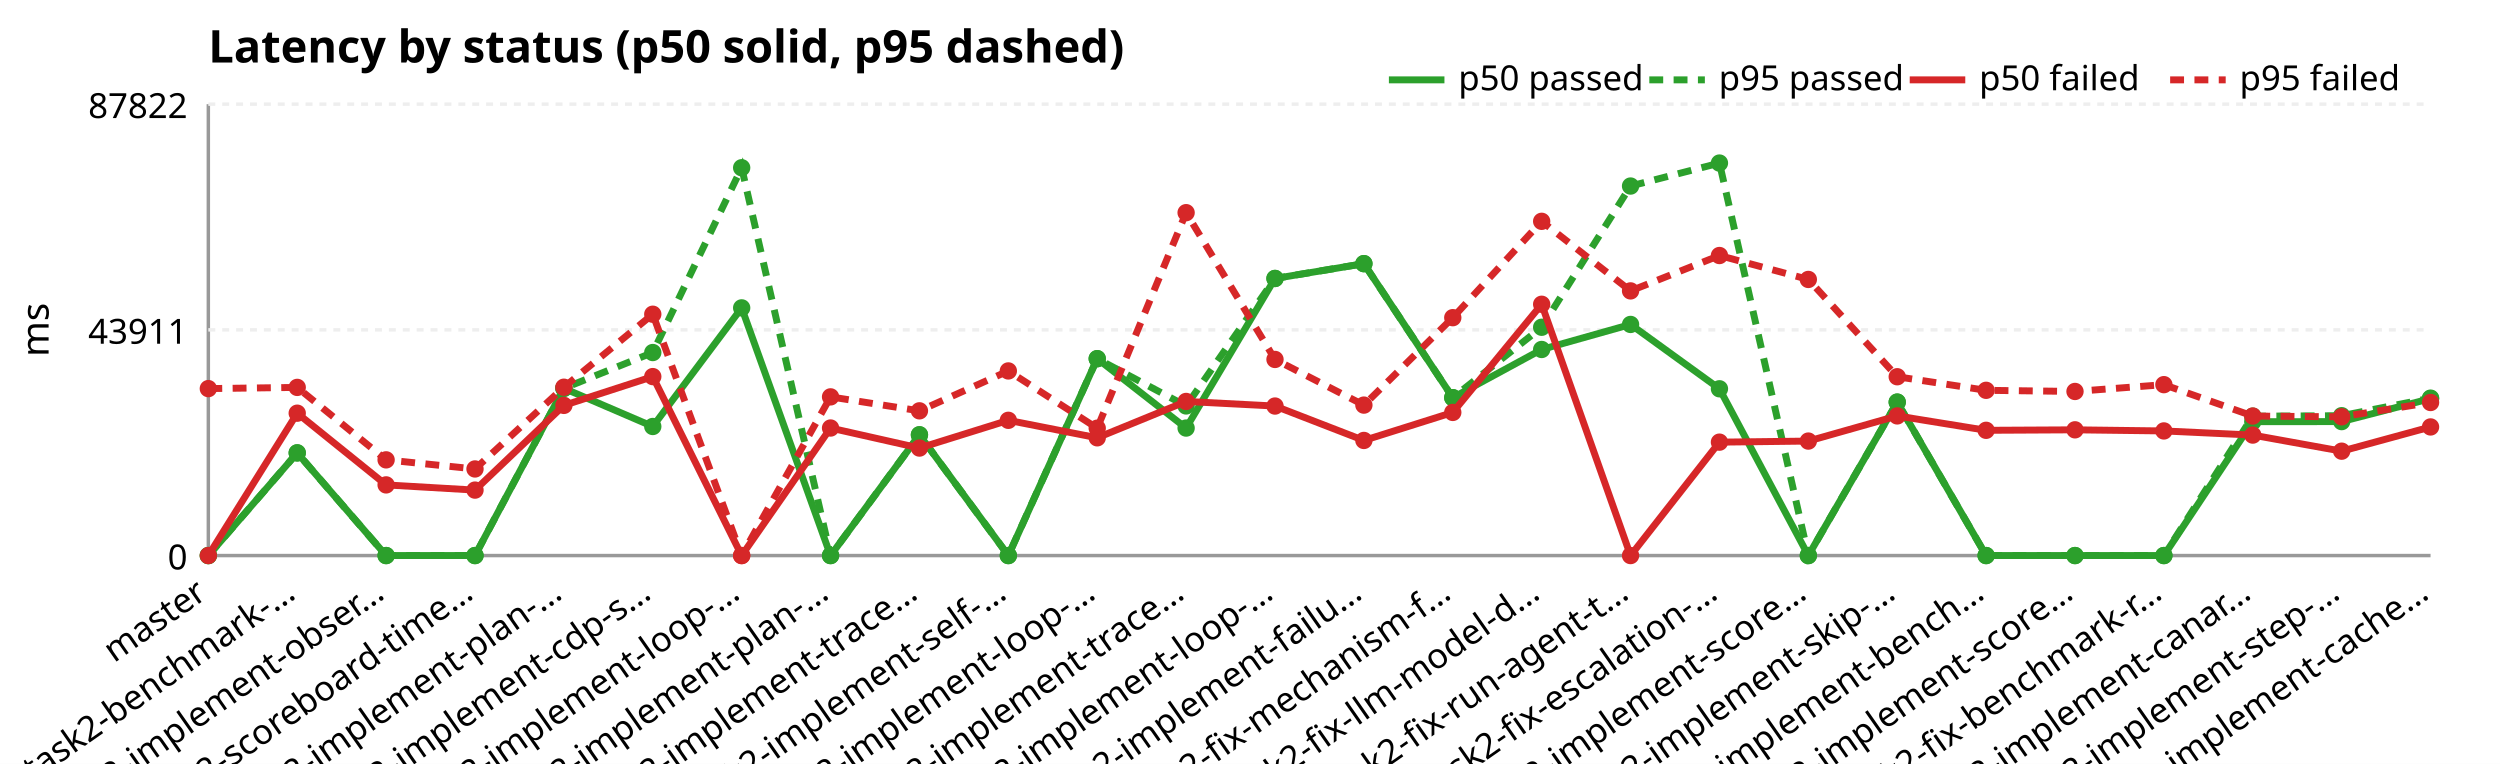
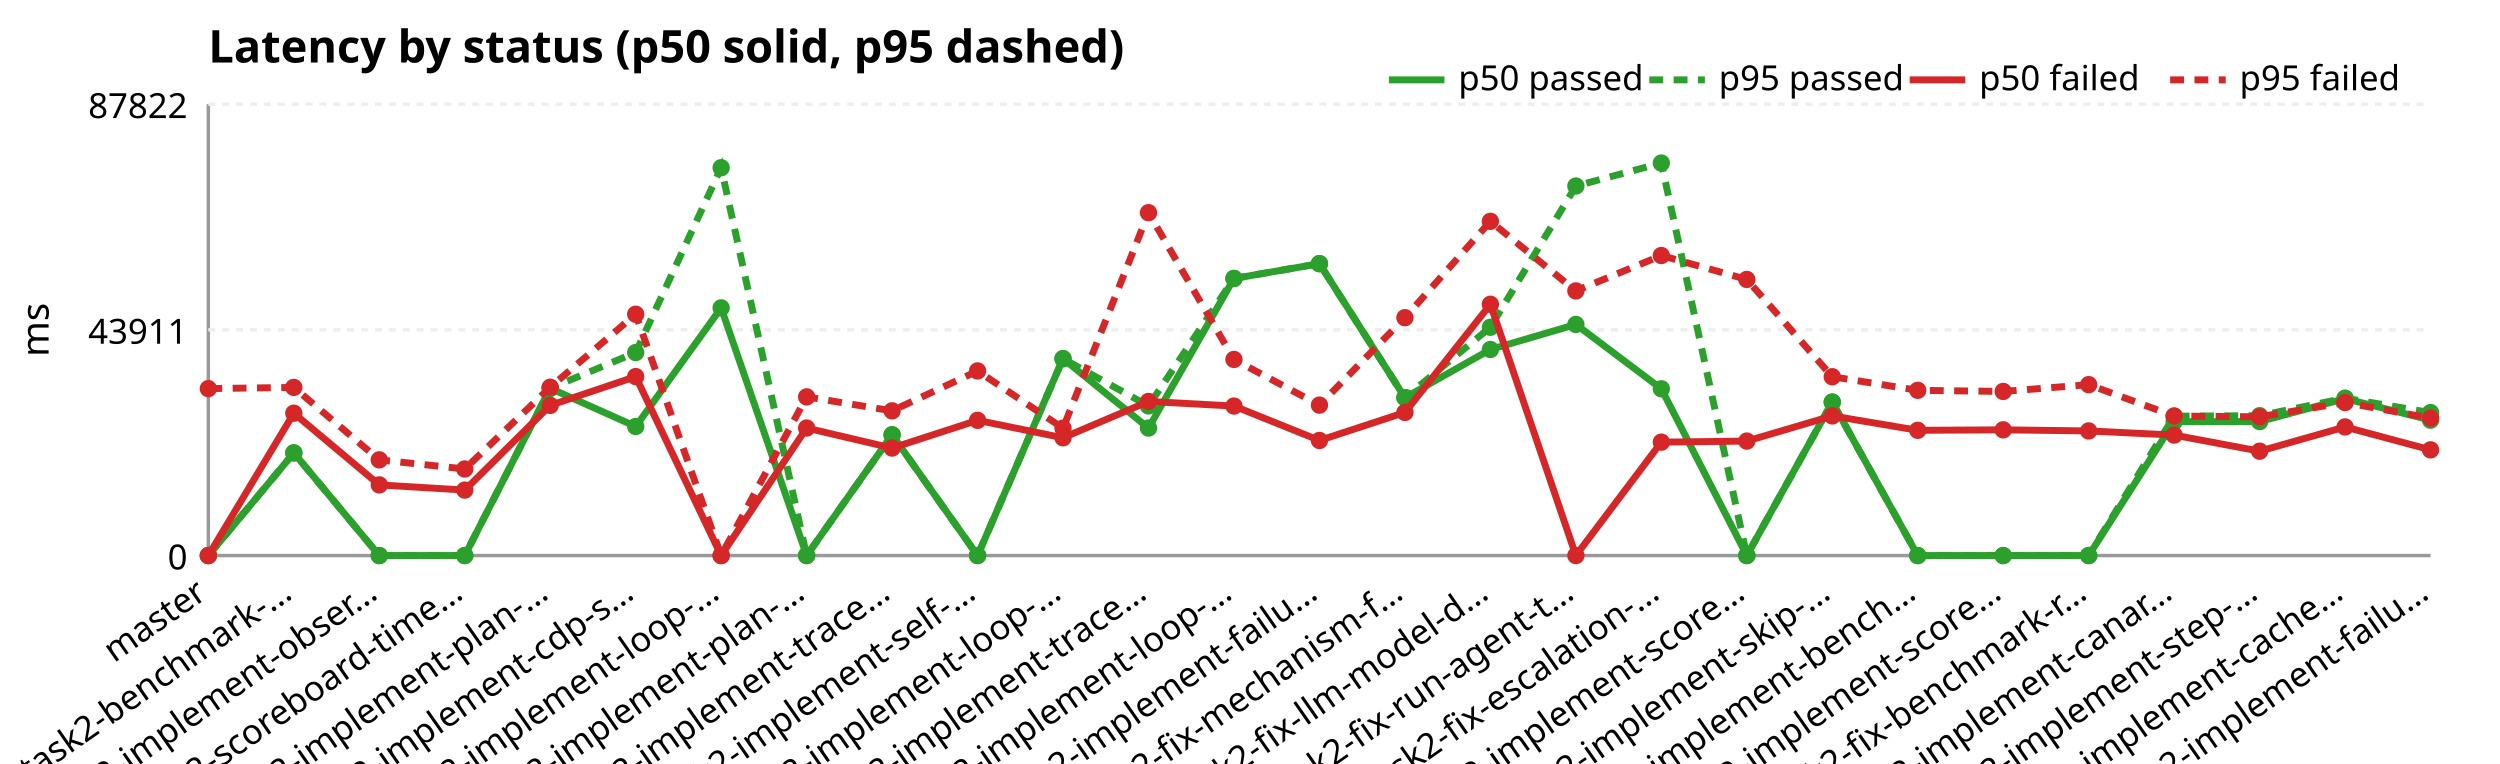
<svg xmlns="http://www.w3.org/2000/svg" viewBox="0 0 720 220" width="720" height="220" font-family="sans-serif">
  <rect width="100%" height="100%" fill="#fff" />
  <text x="60" y="18" font-size="13" font-weight="600">Latency by status (p50 solid, p95 dashed)</text>
  <line x1="60" y1="30" x2="60" y2="160" stroke="#999" />
  <line x1="60" y1="160" x2="700" y2="160" stroke="#999" />
  <text x="54" y="164.0" font-size="10" text-anchor="end" fill="#000">0</text>
  <text x="54" y="99.0" font-size="10" text-anchor="end" fill="#000">43911</text>
  <line x1="60" y1="95.0" x2="700" y2="95.0" stroke="#eee" stroke-dasharray="2,2" />
  <text x="54" y="34.0" font-size="10" text-anchor="end" fill="#000">87822</text>
  <line x1="60" y1="30.0" x2="700" y2="30.0" stroke="#eee" stroke-dasharray="2,2" />
  <text x="14" y="95.0" font-size="11" fill="#000" transform="rotate(-90 14 95.0)" text-anchor="middle">ms</text>
-   <polyline points="60.00,160.00 85.60,130.43 111.20,160.00 136.80,160.00 162.40,111.83 188.00,122.83 213.60,88.67 239.20,160.00 264.80,125.23 290.40,160.00 316.00,103.30 341.60,123.28 367.20,80.20 392.80,75.93 418.40,114.53 444.00,100.65 469.60,93.44 495.20,111.97 520.80,160.00 546.40,115.81 572.00,160.00 597.60,160.00 623.20,160.00 648.80,121.45 674.40,121.42 700.00,114.79" fill="none" stroke="#2ca02c" stroke-width="2" />
+   <polyline points="60.00,160.00 84.62,130.43 109.23,160.00 133.85,160.00 158.46,111.83 183.08,122.83 207.69,88.67 232.31,160.00 256.92,125.23 281.54,160.00 306.15,103.30 330.77,123.28 355.38,80.20 380.00,75.93 404.62,114.53 429.23,100.65 453.85,93.44 478.46,111.97 503.08,160.00 527.69,115.81 552.31,160.00 576.92,160.00 601.54,160.00 626.15,121.45 650.77,121.42 675.38,114.79 700.00,121.01" fill="none" stroke="#2ca02c" stroke-width="2" />
  <circle cx="60.00" cy="160.00" r="2.5" fill="#2ca02c" />
-   <circle cx="85.60" cy="130.43" r="2.5" fill="#2ca02c" />
-   <circle cx="111.20" cy="160.00" r="2.5" fill="#2ca02c" />
-   <circle cx="136.80" cy="160.00" r="2.5" fill="#2ca02c" />
-   <circle cx="162.40" cy="111.83" r="2.5" fill="#2ca02c" />
-   <circle cx="188.00" cy="122.83" r="2.5" fill="#2ca02c" />
-   <circle cx="213.60" cy="88.67" r="2.5" fill="#2ca02c" />
-   <circle cx="239.20" cy="160.00" r="2.5" fill="#2ca02c" />
-   <circle cx="264.80" cy="125.23" r="2.5" fill="#2ca02c" />
-   <circle cx="290.40" cy="160.00" r="2.5" fill="#2ca02c" />
-   <circle cx="316.00" cy="103.30" r="2.5" fill="#2ca02c" />
-   <circle cx="341.60" cy="123.28" r="2.5" fill="#2ca02c" />
-   <circle cx="367.20" cy="80.20" r="2.5" fill="#2ca02c" />
-   <circle cx="392.80" cy="75.93" r="2.5" fill="#2ca02c" />
-   <circle cx="418.40" cy="114.53" r="2.5" fill="#2ca02c" />
-   <circle cx="444.00" cy="100.65" r="2.5" fill="#2ca02c" />
-   <circle cx="469.60" cy="93.44" r="2.5" fill="#2ca02c" />
-   <circle cx="495.20" cy="111.97" r="2.5" fill="#2ca02c" />
-   <circle cx="520.80" cy="160.00" r="2.5" fill="#2ca02c" />
-   <circle cx="546.40" cy="115.81" r="2.5" fill="#2ca02c" />
-   <circle cx="572.00" cy="160.00" r="2.5" fill="#2ca02c" />
-   <circle cx="597.60" cy="160.00" r="2.5" fill="#2ca02c" />
-   <circle cx="623.20" cy="160.00" r="2.5" fill="#2ca02c" />
-   <circle cx="648.80" cy="121.45" r="2.5" fill="#2ca02c" />
-   <circle cx="674.40" cy="121.42" r="2.5" fill="#2ca02c" />
-   <circle cx="700.00" cy="114.79" r="2.5" fill="#2ca02c" />
-   <polyline points="60.00,160.00 85.60,130.43 111.20,160.00 136.80,160.00 162.40,111.83 188.00,101.53 213.60,48.31 239.20,160.00 264.80,125.23 290.40,160.00 316.00,103.30 341.60,116.91 367.20,80.20 392.80,75.93 418.40,114.53 444.00,94.25 469.60,53.58 495.20,46.96 520.80,160.00 546.40,115.81 572.00,160.00 597.60,160.00 623.20,160.00 648.80,119.86 674.40,119.72 700.00,114.67" fill="none" stroke="#2ca02c" stroke-width="2" stroke-dasharray="4,3" />
+   <circle cx="84.62" cy="130.43" r="2.5" fill="#2ca02c" />
+   <circle cx="109.23" cy="160.00" r="2.5" fill="#2ca02c" />
+   <circle cx="133.85" cy="160.00" r="2.5" fill="#2ca02c" />
+   <circle cx="158.46" cy="111.83" r="2.5" fill="#2ca02c" />
+   <circle cx="183.08" cy="122.83" r="2.5" fill="#2ca02c" />
+   <circle cx="207.69" cy="88.67" r="2.5" fill="#2ca02c" />
+   <circle cx="232.31" cy="160.00" r="2.5" fill="#2ca02c" />
+   <circle cx="256.92" cy="125.23" r="2.5" fill="#2ca02c" />
+   <circle cx="281.54" cy="160.00" r="2.5" fill="#2ca02c" />
+   <circle cx="306.15" cy="103.30" r="2.5" fill="#2ca02c" />
+   <circle cx="330.77" cy="123.28" r="2.5" fill="#2ca02c" />
+   <circle cx="355.38" cy="80.20" r="2.5" fill="#2ca02c" />
+   <circle cx="380.00" cy="75.93" r="2.5" fill="#2ca02c" />
+   <circle cx="404.62" cy="114.53" r="2.5" fill="#2ca02c" />
+   <circle cx="429.23" cy="100.65" r="2.5" fill="#2ca02c" />
+   <circle cx="453.85" cy="93.44" r="2.5" fill="#2ca02c" />
+   <circle cx="478.46" cy="111.97" r="2.5" fill="#2ca02c" />
+   <circle cx="503.08" cy="160.00" r="2.5" fill="#2ca02c" />
+   <circle cx="527.69" cy="115.81" r="2.5" fill="#2ca02c" />
+   <circle cx="552.31" cy="160.00" r="2.5" fill="#2ca02c" />
+   <circle cx="576.92" cy="160.00" r="2.5" fill="#2ca02c" />
+   <circle cx="601.54" cy="160.00" r="2.5" fill="#2ca02c" />
+   <circle cx="626.15" cy="121.45" r="2.5" fill="#2ca02c" />
+   <circle cx="650.77" cy="121.42" r="2.5" fill="#2ca02c" />
+   <circle cx="675.38" cy="114.79" r="2.5" fill="#2ca02c" />
+   <circle cx="700.00" cy="121.01" r="2.5" fill="#2ca02c" />
+   <polyline points="60.00,160.00 84.62,130.43 109.23,160.00 133.85,160.00 158.46,111.83 183.08,101.53 207.69,48.31 232.31,160.00 256.92,125.23 281.54,160.00 306.15,103.30 330.77,116.91 355.38,80.20 380.00,75.93 404.62,114.53 429.23,94.25 453.85,53.58 478.46,46.96 503.08,160.00 527.69,115.81 552.31,160.00 576.92,160.00 601.54,160.00 626.15,119.86 650.77,119.72 675.38,114.67 700.00,118.83" fill="none" stroke="#2ca02c" stroke-width="2" stroke-dasharray="4,3" />
  <circle cx="60.00" cy="160.00" r="2.5" fill="#2ca02c" />
-   <circle cx="85.60" cy="130.43" r="2.5" fill="#2ca02c" />
-   <circle cx="111.20" cy="160.00" r="2.5" fill="#2ca02c" />
-   <circle cx="136.80" cy="160.00" r="2.5" fill="#2ca02c" />
-   <circle cx="162.40" cy="111.83" r="2.5" fill="#2ca02c" />
-   <circle cx="188.00" cy="101.53" r="2.5" fill="#2ca02c" />
-   <circle cx="213.60" cy="48.31" r="2.5" fill="#2ca02c" />
-   <circle cx="239.20" cy="160.00" r="2.5" fill="#2ca02c" />
-   <circle cx="264.80" cy="125.23" r="2.5" fill="#2ca02c" />
-   <circle cx="290.40" cy="160.00" r="2.5" fill="#2ca02c" />
-   <circle cx="316.00" cy="103.30" r="2.5" fill="#2ca02c" />
-   <circle cx="341.60" cy="116.91" r="2.5" fill="#2ca02c" />
-   <circle cx="367.20" cy="80.20" r="2.5" fill="#2ca02c" />
-   <circle cx="392.80" cy="75.93" r="2.5" fill="#2ca02c" />
-   <circle cx="418.40" cy="114.53" r="2.5" fill="#2ca02c" />
-   <circle cx="444.00" cy="94.25" r="2.5" fill="#2ca02c" />
-   <circle cx="469.60" cy="53.58" r="2.5" fill="#2ca02c" />
-   <circle cx="495.20" cy="46.96" r="2.5" fill="#2ca02c" />
-   <circle cx="520.80" cy="160.00" r="2.5" fill="#2ca02c" />
-   <circle cx="546.40" cy="115.81" r="2.5" fill="#2ca02c" />
-   <circle cx="572.00" cy="160.00" r="2.5" fill="#2ca02c" />
-   <circle cx="597.60" cy="160.00" r="2.5" fill="#2ca02c" />
-   <circle cx="623.20" cy="160.00" r="2.5" fill="#2ca02c" />
-   <circle cx="648.80" cy="119.86" r="2.5" fill="#2ca02c" />
-   <circle cx="674.40" cy="119.72" r="2.5" fill="#2ca02c" />
-   <circle cx="700.00" cy="114.67" r="2.5" fill="#2ca02c" />
-   <polyline points="60.00,160.00 85.60,119.00 111.20,139.65 136.80,141.15 162.40,116.75 188.00,108.46 213.60,160.00 239.20,123.27 264.80,129.04 290.40,121.05 316.00,126.09 341.60,115.62 367.20,116.94 392.80,126.85 418.40,118.78 444.00,87.63 469.60,160.00 495.20,127.34 520.80,127.03 546.40,119.78 572.00,123.93 597.60,123.79 623.20,124.11 648.80,125.30 674.40,129.94 700.00,122.96" fill="none" stroke="#d62728" stroke-width="2" />
+   <circle cx="84.62" cy="130.43" r="2.5" fill="#2ca02c" />
+   <circle cx="109.23" cy="160.00" r="2.5" fill="#2ca02c" />
+   <circle cx="133.85" cy="160.00" r="2.5" fill="#2ca02c" />
+   <circle cx="158.46" cy="111.83" r="2.5" fill="#2ca02c" />
+   <circle cx="183.08" cy="101.53" r="2.5" fill="#2ca02c" />
+   <circle cx="207.69" cy="48.31" r="2.5" fill="#2ca02c" />
+   <circle cx="232.31" cy="160.00" r="2.5" fill="#2ca02c" />
+   <circle cx="256.92" cy="125.23" r="2.5" fill="#2ca02c" />
+   <circle cx="281.54" cy="160.00" r="2.5" fill="#2ca02c" />
+   <circle cx="306.15" cy="103.30" r="2.5" fill="#2ca02c" />
+   <circle cx="330.77" cy="116.91" r="2.5" fill="#2ca02c" />
+   <circle cx="355.38" cy="80.20" r="2.5" fill="#2ca02c" />
+   <circle cx="380.00" cy="75.93" r="2.5" fill="#2ca02c" />
+   <circle cx="404.62" cy="114.53" r="2.5" fill="#2ca02c" />
+   <circle cx="429.23" cy="94.25" r="2.5" fill="#2ca02c" />
+   <circle cx="453.85" cy="53.58" r="2.5" fill="#2ca02c" />
+   <circle cx="478.46" cy="46.96" r="2.5" fill="#2ca02c" />
+   <circle cx="503.08" cy="160.00" r="2.5" fill="#2ca02c" />
+   <circle cx="527.69" cy="115.81" r="2.5" fill="#2ca02c" />
+   <circle cx="552.31" cy="160.00" r="2.5" fill="#2ca02c" />
+   <circle cx="576.92" cy="160.00" r="2.5" fill="#2ca02c" />
+   <circle cx="601.54" cy="160.00" r="2.5" fill="#2ca02c" />
+   <circle cx="626.15" cy="119.86" r="2.5" fill="#2ca02c" />
+   <circle cx="650.77" cy="119.72" r="2.5" fill="#2ca02c" />
+   <circle cx="675.38" cy="114.67" r="2.5" fill="#2ca02c" />
+   <circle cx="700.00" cy="118.83" r="2.5" fill="#2ca02c" />
+   <polyline points="60.00,160.00 84.62,119.00 109.23,139.65 133.85,141.15 158.46,116.75 183.08,108.46 207.69,160.00 232.31,123.27 256.92,129.04 281.54,121.05 306.15,126.09 330.77,115.62 355.38,116.94 380.00,126.85 404.62,118.78 429.23,87.63 453.85,160.00 478.46,127.34 503.08,127.03 527.69,119.78 552.31,123.93 576.92,123.79 601.54,124.11 626.15,125.30 650.77,129.94 675.38,122.96 700.00,129.56" fill="none" stroke="#d62728" stroke-width="2" />
  <circle cx="60.00" cy="160.00" r="2.5" fill="#d62728" />
-   <circle cx="85.60" cy="119.00" r="2.5" fill="#d62728" />
-   <circle cx="111.20" cy="139.65" r="2.5" fill="#d62728" />
-   <circle cx="136.80" cy="141.15" r="2.5" fill="#d62728" />
-   <circle cx="162.40" cy="116.75" r="2.5" fill="#d62728" />
-   <circle cx="188.00" cy="108.46" r="2.5" fill="#d62728" />
-   <circle cx="213.60" cy="160.00" r="2.5" fill="#d62728" />
-   <circle cx="239.20" cy="123.27" r="2.5" fill="#d62728" />
-   <circle cx="264.80" cy="129.04" r="2.5" fill="#d62728" />
-   <circle cx="290.40" cy="121.05" r="2.5" fill="#d62728" />
-   <circle cx="316.00" cy="126.09" r="2.5" fill="#d62728" />
-   <circle cx="341.60" cy="115.62" r="2.5" fill="#d62728" />
-   <circle cx="367.20" cy="116.94" r="2.5" fill="#d62728" />
-   <circle cx="392.80" cy="126.85" r="2.5" fill="#d62728" />
-   <circle cx="418.40" cy="118.78" r="2.5" fill="#d62728" />
-   <circle cx="444.00" cy="87.63" r="2.5" fill="#d62728" />
-   <circle cx="469.60" cy="160.00" r="2.5" fill="#d62728" />
-   <circle cx="495.20" cy="127.34" r="2.5" fill="#d62728" />
-   <circle cx="520.80" cy="127.03" r="2.5" fill="#d62728" />
-   <circle cx="546.40" cy="119.78" r="2.5" fill="#d62728" />
-   <circle cx="572.00" cy="123.93" r="2.5" fill="#d62728" />
-   <circle cx="597.60" cy="123.79" r="2.5" fill="#d62728" />
-   <circle cx="623.20" cy="124.11" r="2.5" fill="#d62728" />
-   <circle cx="648.80" cy="125.30" r="2.5" fill="#d62728" />
-   <circle cx="674.40" cy="129.94" r="2.5" fill="#d62728" />
-   <circle cx="700.00" cy="122.96" r="2.5" fill="#d62728" />
-   <polyline points="60.00,111.92 85.60,111.57 111.20,132.44 136.80,135.06 162.40,111.52 188.00,90.50 213.60,160.00 239.20,114.30 264.80,118.32 290.40,106.83 316.00,123.32 341.60,61.25 367.20,103.52 392.80,116.67 418.40,91.49 444.00,63.74 469.60,83.78 495.20,73.59 520.80,80.48 546.40,108.50 572.00,112.41 597.60,112.74 623.20,110.78 648.80,119.82 674.40,120.04 700.00,115.92" fill="none" stroke="#d62728" stroke-width="2" stroke-dasharray="4,3" />
+   <circle cx="84.62" cy="119.00" r="2.5" fill="#d62728" />
+   <circle cx="109.23" cy="139.65" r="2.5" fill="#d62728" />
+   <circle cx="133.85" cy="141.15" r="2.5" fill="#d62728" />
+   <circle cx="158.46" cy="116.75" r="2.5" fill="#d62728" />
+   <circle cx="183.08" cy="108.46" r="2.5" fill="#d62728" />
+   <circle cx="207.69" cy="160.00" r="2.5" fill="#d62728" />
+   <circle cx="232.31" cy="123.27" r="2.5" fill="#d62728" />
+   <circle cx="256.92" cy="129.04" r="2.5" fill="#d62728" />
+   <circle cx="281.54" cy="121.05" r="2.5" fill="#d62728" />
+   <circle cx="306.15" cy="126.09" r="2.5" fill="#d62728" />
+   <circle cx="330.77" cy="115.62" r="2.5" fill="#d62728" />
+   <circle cx="355.38" cy="116.94" r="2.5" fill="#d62728" />
+   <circle cx="380.00" cy="126.85" r="2.5" fill="#d62728" />
+   <circle cx="404.62" cy="118.78" r="2.5" fill="#d62728" />
+   <circle cx="429.23" cy="87.63" r="2.5" fill="#d62728" />
+   <circle cx="453.85" cy="160.00" r="2.5" fill="#d62728" />
+   <circle cx="478.46" cy="127.34" r="2.5" fill="#d62728" />
+   <circle cx="503.08" cy="127.03" r="2.5" fill="#d62728" />
+   <circle cx="527.69" cy="119.78" r="2.5" fill="#d62728" />
+   <circle cx="552.31" cy="123.93" r="2.5" fill="#d62728" />
+   <circle cx="576.92" cy="123.79" r="2.5" fill="#d62728" />
+   <circle cx="601.54" cy="124.11" r="2.5" fill="#d62728" />
+   <circle cx="626.15" cy="125.30" r="2.5" fill="#d62728" />
+   <circle cx="650.77" cy="129.94" r="2.5" fill="#d62728" />
+   <circle cx="675.38" cy="122.96" r="2.5" fill="#d62728" />
+   <circle cx="700.00" cy="129.56" r="2.5" fill="#d62728" />
+   <polyline points="60.00,111.92 84.62,111.57 109.23,132.44 133.85,135.06 158.46,111.52 183.08,90.50 207.69,160.00 232.31,114.30 256.92,118.32 281.54,106.83 306.15,123.32 330.77,61.25 355.38,103.52 380.00,116.67 404.62,91.49 429.23,63.74 453.85,83.78 478.46,73.59 503.08,80.48 527.69,108.50 552.31,112.41 576.92,112.74 601.54,110.78 626.15,119.82 650.77,120.04 675.38,115.92 700.00,120.42" fill="none" stroke="#d62728" stroke-width="2" stroke-dasharray="4,3" />
  <circle cx="60.00" cy="111.92" r="2.5" fill="#d62728" />
-   <circle cx="85.60" cy="111.57" r="2.5" fill="#d62728" />
-   <circle cx="111.20" cy="132.44" r="2.5" fill="#d62728" />
-   <circle cx="136.80" cy="135.06" r="2.5" fill="#d62728" />
-   <circle cx="162.40" cy="111.52" r="2.5" fill="#d62728" />
-   <circle cx="188.00" cy="90.50" r="2.5" fill="#d62728" />
-   <circle cx="213.60" cy="160.00" r="2.5" fill="#d62728" />
-   <circle cx="239.20" cy="114.30" r="2.5" fill="#d62728" />
-   <circle cx="264.80" cy="118.32" r="2.5" fill="#d62728" />
-   <circle cx="290.40" cy="106.83" r="2.5" fill="#d62728" />
-   <circle cx="316.00" cy="123.32" r="2.5" fill="#d62728" />
-   <circle cx="341.60" cy="61.25" r="2.5" fill="#d62728" />
-   <circle cx="367.20" cy="103.52" r="2.5" fill="#d62728" />
-   <circle cx="392.80" cy="116.67" r="2.5" fill="#d62728" />
-   <circle cx="418.40" cy="91.49" r="2.5" fill="#d62728" />
-   <circle cx="444.00" cy="63.74" r="2.5" fill="#d62728" />
-   <circle cx="469.60" cy="83.78" r="2.5" fill="#d62728" />
-   <circle cx="495.20" cy="73.59" r="2.5" fill="#d62728" />
-   <circle cx="520.80" cy="80.48" r="2.5" fill="#d62728" />
-   <circle cx="546.40" cy="108.50" r="2.5" fill="#d62728" />
-   <circle cx="572.00" cy="112.41" r="2.5" fill="#d62728" />
-   <circle cx="597.60" cy="112.74" r="2.5" fill="#d62728" />
-   <circle cx="623.20" cy="110.78" r="2.5" fill="#d62728" />
-   <circle cx="648.80" cy="119.82" r="2.5" fill="#d62728" />
-   <circle cx="674.40" cy="120.04" r="2.5" fill="#d62728" />
-   <circle cx="700.00" cy="115.92" r="2.5" fill="#d62728" />
+   <circle cx="84.62" cy="111.57" r="2.5" fill="#d62728" />
+   <circle cx="109.23" cy="132.44" r="2.5" fill="#d62728" />
+   <circle cx="133.85" cy="135.06" r="2.5" fill="#d62728" />
+   <circle cx="158.46" cy="111.52" r="2.5" fill="#d62728" />
+   <circle cx="183.08" cy="90.50" r="2.5" fill="#d62728" />
+   <circle cx="207.69" cy="160.00" r="2.5" fill="#d62728" />
+   <circle cx="232.31" cy="114.30" r="2.5" fill="#d62728" />
+   <circle cx="256.92" cy="118.32" r="2.5" fill="#d62728" />
+   <circle cx="281.54" cy="106.83" r="2.5" fill="#d62728" />
+   <circle cx="306.15" cy="123.32" r="2.5" fill="#d62728" />
+   <circle cx="330.77" cy="61.25" r="2.5" fill="#d62728" />
+   <circle cx="355.38" cy="103.52" r="2.5" fill="#d62728" />
+   <circle cx="380.00" cy="116.67" r="2.5" fill="#d62728" />
+   <circle cx="404.62" cy="91.49" r="2.5" fill="#d62728" />
+   <circle cx="429.23" cy="63.74" r="2.5" fill="#d62728" />
+   <circle cx="453.85" cy="83.78" r="2.5" fill="#d62728" />
+   <circle cx="478.46" cy="73.59" r="2.5" fill="#d62728" />
+   <circle cx="503.08" cy="80.48" r="2.5" fill="#d62728" />
+   <circle cx="527.69" cy="108.50" r="2.5" fill="#d62728" />
+   <circle cx="552.31" cy="112.41" r="2.5" fill="#d62728" />
+   <circle cx="576.92" cy="112.74" r="2.5" fill="#d62728" />
+   <circle cx="601.54" cy="110.78" r="2.5" fill="#d62728" />
+   <circle cx="626.15" cy="119.82" r="2.5" fill="#d62728" />
+   <circle cx="650.77" cy="120.04" r="2.5" fill="#d62728" />
+   <circle cx="675.38" cy="115.92" r="2.5" fill="#d62728" />
+   <circle cx="700.00" cy="120.42" r="2.5" fill="#d62728" />
  <line x1="400" y1="23" x2="416" y2="23" stroke="#2ca02c" stroke-width="2" />
  <text x="420" y="26" font-size="10" fill="#000">p50 passed</text>
  <line x1="475" y1="23" x2="491" y2="23" stroke="#2ca02c" stroke-width="2" stroke-dasharray="4,3" />
  <text x="495" y="26" font-size="10" fill="#000">p95 passed</text>
  <line x1="550" y1="23" x2="566" y2="23" stroke="#d62728" stroke-width="2" />
  <text x="570" y="26" font-size="10" fill="#000">p50 failed</text>
  <line x1="625" y1="23" x2="641" y2="23" stroke="#d62728" stroke-width="2" stroke-dasharray="4,3" />
  <text x="645" y="26" font-size="10" fill="#000">p95 failed</text>
  <text x="60.00" y="172" font-size="10" fill="#000" text-anchor="end" transform="rotate(-35 60.00 172)">master</text>
-   <text x="85.60" y="172" font-size="10" fill="#000" text-anchor="end" transform="rotate(-35 85.60 172)">feat-task2-benchmark-…</text>
-   <text x="111.20" y="172" font-size="10" fill="#000" text-anchor="end" transform="rotate(-35 111.20 172)">task2-implement-obser…</text>
-   <text x="136.80" y="172" font-size="10" fill="#000" text-anchor="end" transform="rotate(-35 136.80 172)">task2-scoreboard-time…</text>
-   <text x="162.40" y="172" font-size="10" fill="#000" text-anchor="end" transform="rotate(-35 162.40 172)">task2-implement-plan-…</text>
-   <text x="188.00" y="172" font-size="10" fill="#000" text-anchor="end" transform="rotate(-35 188.00 172)">task2-implement-cdp-s…</text>
-   <text x="213.60" y="172" font-size="10" fill="#000" text-anchor="end" transform="rotate(-35 213.60 172)">task2-implement-loop-…</text>
-   <text x="239.20" y="172" font-size="10" fill="#000" text-anchor="end" transform="rotate(-35 239.20 172)">task2-implement-plan-…</text>
-   <text x="264.80" y="172" font-size="10" fill="#000" text-anchor="end" transform="rotate(-35 264.80 172)">task2-implement-trace…</text>
-   <text x="290.40" y="172" font-size="10" fill="#000" text-anchor="end" transform="rotate(-35 290.40 172)">task2-implement-self-…</text>
-   <text x="316.00" y="172" font-size="10" fill="#000" text-anchor="end" transform="rotate(-35 316.00 172)">task2-implement-loop-…</text>
-   <text x="341.60" y="172" font-size="10" fill="#000" text-anchor="end" transform="rotate(-35 341.60 172)">task2-implement-trace…</text>
-   <text x="367.20" y="172" font-size="10" fill="#000" text-anchor="end" transform="rotate(-35 367.20 172)">task2-implement-loop-…</text>
-   <text x="392.80" y="172" font-size="10" fill="#000" text-anchor="end" transform="rotate(-35 392.80 172)">task2-implement-failu…</text>
-   <text x="418.40" y="172" font-size="10" fill="#000" text-anchor="end" transform="rotate(-35 418.40 172)">task2-fix-mechanism-f…</text>
-   <text x="444.00" y="172" font-size="10" fill="#000" text-anchor="end" transform="rotate(-35 444.00 172)">task2-fix-llm-model-d…</text>
-   <text x="469.60" y="172" font-size="10" fill="#000" text-anchor="end" transform="rotate(-35 469.60 172)">task2-fix-run-agent-t…</text>
-   <text x="495.20" y="172" font-size="10" fill="#000" text-anchor="end" transform="rotate(-35 495.20 172)">task2-fix-escalation-…</text>
-   <text x="520.80" y="172" font-size="10" fill="#000" text-anchor="end" transform="rotate(-35 520.80 172)">task2-implement-score…</text>
-   <text x="546.40" y="172" font-size="10" fill="#000" text-anchor="end" transform="rotate(-35 546.40 172)">task2-implement-skip-…</text>
-   <text x="572.00" y="172" font-size="10" fill="#000" text-anchor="end" transform="rotate(-35 572.00 172)">task2-implement-bench…</text>
-   <text x="597.60" y="172" font-size="10" fill="#000" text-anchor="end" transform="rotate(-35 597.60 172)">task2-implement-score…</text>
-   <text x="623.20" y="172" font-size="10" fill="#000" text-anchor="end" transform="rotate(-35 623.20 172)">task2-fix-benchmark-r…</text>
-   <text x="648.80" y="172" font-size="10" fill="#000" text-anchor="end" transform="rotate(-35 648.80 172)">task2-implement-canar…</text>
-   <text x="674.40" y="172" font-size="10" fill="#000" text-anchor="end" transform="rotate(-35 674.40 172)">task2-implement-step-…</text>
-   <text x="700.00" y="172" font-size="10" fill="#000" text-anchor="end" transform="rotate(-35 700.00 172)">task2-implement-cache…</text>
+   <text x="84.62" y="172" font-size="10" fill="#000" text-anchor="end" transform="rotate(-35 84.62 172)">feat-task2-benchmark-…</text>
+   <text x="109.23" y="172" font-size="10" fill="#000" text-anchor="end" transform="rotate(-35 109.23 172)">task2-implement-obser…</text>
+   <text x="133.85" y="172" font-size="10" fill="#000" text-anchor="end" transform="rotate(-35 133.85 172)">task2-scoreboard-time…</text>
+   <text x="158.46" y="172" font-size="10" fill="#000" text-anchor="end" transform="rotate(-35 158.46 172)">task2-implement-plan-…</text>
+   <text x="183.08" y="172" font-size="10" fill="#000" text-anchor="end" transform="rotate(-35 183.08 172)">task2-implement-cdp-s…</text>
+   <text x="207.69" y="172" font-size="10" fill="#000" text-anchor="end" transform="rotate(-35 207.69 172)">task2-implement-loop-…</text>
+   <text x="232.31" y="172" font-size="10" fill="#000" text-anchor="end" transform="rotate(-35 232.31 172)">task2-implement-plan-…</text>
+   <text x="256.92" y="172" font-size="10" fill="#000" text-anchor="end" transform="rotate(-35 256.92 172)">task2-implement-trace…</text>
+   <text x="281.54" y="172" font-size="10" fill="#000" text-anchor="end" transform="rotate(-35 281.54 172)">task2-implement-self-…</text>
+   <text x="306.15" y="172" font-size="10" fill="#000" text-anchor="end" transform="rotate(-35 306.15 172)">task2-implement-loop-…</text>
+   <text x="330.77" y="172" font-size="10" fill="#000" text-anchor="end" transform="rotate(-35 330.77 172)">task2-implement-trace…</text>
+   <text x="355.38" y="172" font-size="10" fill="#000" text-anchor="end" transform="rotate(-35 355.38 172)">task2-implement-loop-…</text>
+   <text x="380.00" y="172" font-size="10" fill="#000" text-anchor="end" transform="rotate(-35 380.00 172)">task2-implement-failu…</text>
+   <text x="404.62" y="172" font-size="10" fill="#000" text-anchor="end" transform="rotate(-35 404.62 172)">task2-fix-mechanism-f…</text>
+   <text x="429.23" y="172" font-size="10" fill="#000" text-anchor="end" transform="rotate(-35 429.23 172)">task2-fix-llm-model-d…</text>
+   <text x="453.85" y="172" font-size="10" fill="#000" text-anchor="end" transform="rotate(-35 453.85 172)">task2-fix-run-agent-t…</text>
+   <text x="478.46" y="172" font-size="10" fill="#000" text-anchor="end" transform="rotate(-35 478.46 172)">task2-fix-escalation-…</text>
+   <text x="503.08" y="172" font-size="10" fill="#000" text-anchor="end" transform="rotate(-35 503.08 172)">task2-implement-score…</text>
+   <text x="527.69" y="172" font-size="10" fill="#000" text-anchor="end" transform="rotate(-35 527.69 172)">task2-implement-skip-…</text>
+   <text x="552.31" y="172" font-size="10" fill="#000" text-anchor="end" transform="rotate(-35 552.31 172)">task2-implement-bench…</text>
+   <text x="576.92" y="172" font-size="10" fill="#000" text-anchor="end" transform="rotate(-35 576.92 172)">task2-implement-score…</text>
+   <text x="601.54" y="172" font-size="10" fill="#000" text-anchor="end" transform="rotate(-35 601.54 172)">task2-fix-benchmark-r…</text>
+   <text x="626.15" y="172" font-size="10" fill="#000" text-anchor="end" transform="rotate(-35 626.15 172)">task2-implement-canar…</text>
+   <text x="650.77" y="172" font-size="10" fill="#000" text-anchor="end" transform="rotate(-35 650.77 172)">task2-implement-step-…</text>
+   <text x="675.38" y="172" font-size="10" fill="#000" text-anchor="end" transform="rotate(-35 675.38 172)">task2-implement-cache…</text>
+   <text x="700.00" y="172" font-size="10" fill="#000" text-anchor="end" transform="rotate(-35 700.00 172)">task2-implement-failu…</text>
</svg>
